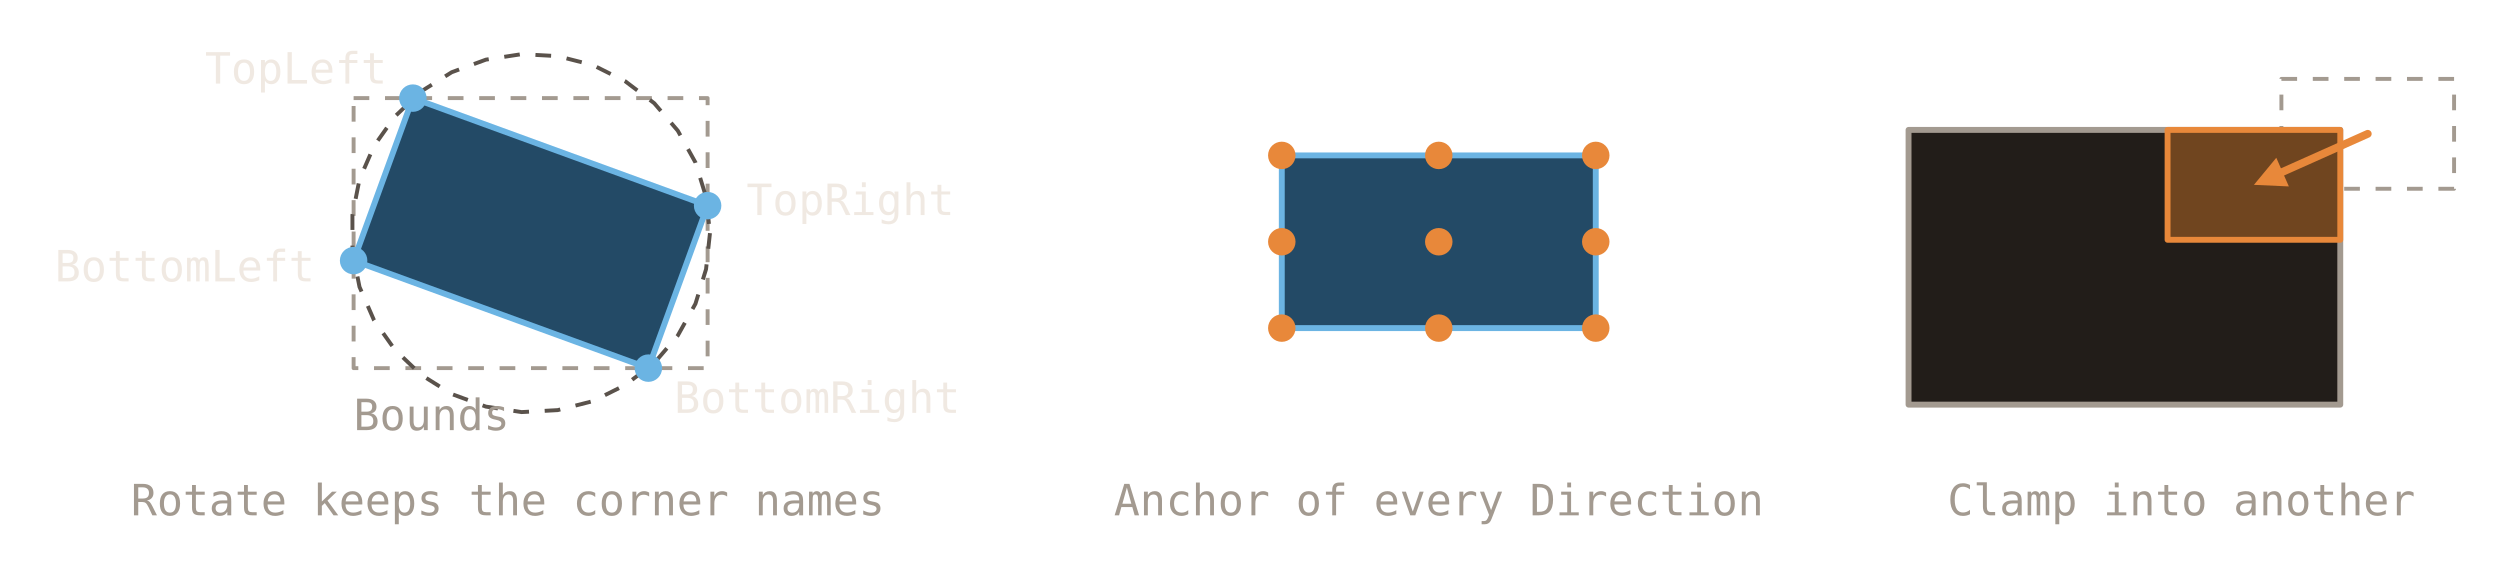
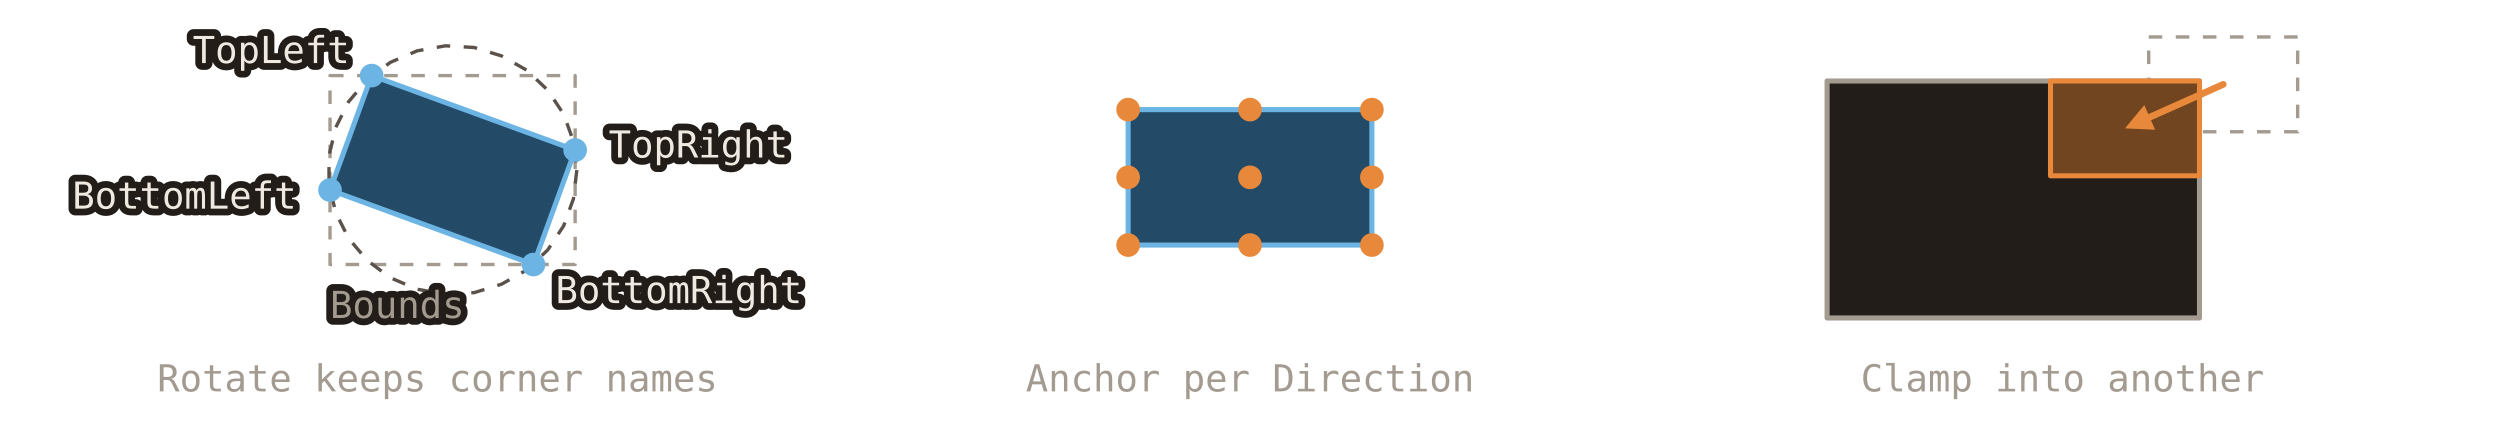
- <svg xmlns="http://www.w3.org/2000/svg" width="637" height="147" viewBox="0 0 637 147" role="img">
-   <g transform="translate(135.2 59.4)">
-     <polygon points="-45.1,-34.4 45.1,-34.4 45.1,34.4 -45.1,34.4" fill="none" stroke="#a39a90" stroke-width="1" stroke-dasharray="4 4" stroke-linejoin="round" />
-     <polygon points="45.7,0.0 44.7,9.2 42.0,18.0 37.5,26.1 31.5,33.1 24.1,38.7 15.9,42.8 6.9,45.1 -2.3,45.6 -11.4,44.2 -20.1,41.0 -27.9,36.1 -34.6,29.7 -39.9,22.2 -43.6,13.7 -45.4,4.6 -45.4,-4.6 -43.6,-13.7 -39.9,-22.2 -34.6,-29.7 -27.9,-36.1 -20.1,-41.0 -11.4,-44.2 -2.3,-45.6 6.9,-45.1 15.9,-42.8 24.1,-38.7 31.5,-33.1 37.5,-26.1 42.0,-18.0 44.7,-9.2" fill="none" stroke="#5a524b" stroke-width="1" stroke-dasharray="4 4" stroke-linejoin="round" />
-     <polygon points="-30.0,-34.4 45.1,-7.0 30.0,34.4 -45.1,7.0" fill="#234a66" stroke="#6bb4e3" stroke-width="1.5" stroke-linejoin="round" />
-     <circle cx="-30.0" cy="-34.4" r="3.5" fill="#6bb4e3" />
-     <text x="-36.6" y="-38.1" font-family="ui-monospace, SFMono-Regular, Menlo, Consolas, monospace" font-size="11" text-anchor="end" fill="#f0e9e2">TopLeft</text>
-     <circle cx="45.1" cy="-7.0" r="3.5" fill="#6bb4e3" />
-     <text x="55.0" y="-4.6" font-family="ui-monospace, SFMono-Regular, Menlo, Consolas, monospace" font-size="11" text-anchor="start" fill="#f0e9e2">TopRight</text>
-     <circle cx="30.0" cy="34.4" r="3.5" fill="#6bb4e3" />
-     <text x="36.6" y="45.8" font-family="ui-monospace, SFMono-Regular, Menlo, Consolas, monospace" font-size="11" text-anchor="start" fill="#f0e9e2">BottomRight</text>
-     <circle cx="-45.1" cy="7.0" r="3.5" fill="#6bb4e3" />
-     <text x="-55.0" y="12.3" font-family="ui-monospace, SFMono-Regular, Menlo, Consolas, monospace" font-size="11" text-anchor="end" fill="#f0e9e2">BottomLeft</text>
-     <text x="-45.1" y="50.2" font-family="ui-monospace, SFMono-Regular, Menlo, Consolas, monospace" font-size="11" text-anchor="start" fill="#a39a90">Bounds</text>
+ <svg xmlns="http://www.w3.org/2000/svg" width="960" height="167" viewBox="0 0 960 167" role="img">
+   <g transform="translate(25.2 12.0) scale(1.3) translate(114.3 41.0)">
+     <polygon points="-36.2,-27.9 36.2,-27.9 36.2,27.9 -36.2,27.9" fill="none" stroke="#a39a90" stroke-width="1" stroke-dasharray="4 4" stroke-linejoin="round" />
+     <polygon points="36.7,0.0 35.7,8.5 32.8,16.5 28.1,23.6 21.9,29.5 14.5,33.7 6.4,36.2 -2.1,36.7 -10.5,35.2 -18.4,31.8 -25.2,26.7 -30.7,20.2 -34.5,12.6 -36.5,4.3 -36.5,-4.3 -34.5,-12.6 -30.7,-20.2 -25.2,-26.7 -18.4,-31.8 -10.5,-35.2 -2.1,-36.7 6.4,-36.2 14.5,-33.7 21.9,-29.5 28.1,-23.6 32.8,-16.5 35.7,-8.5" fill="none" stroke="#5a524b" stroke-width="1" stroke-dasharray="4 4" stroke-linejoin="round" />
+     <polygon points="-23.9,-27.9 36.2,-5.9 23.9,27.9 -36.2,5.9" fill="#234a66" stroke="#6bb4e3" stroke-width="1.5" stroke-linejoin="round" />
+     <circle cx="-23.9" cy="-27.9" r="3.5" fill="#6bb4e3" />
+     <text x="-30.4" y="-31.6" font-family="ui-monospace, SFMono-Regular, Menlo, Consolas, monospace" font-size="11" text-anchor="end" fill="#f0e9e2" stroke="#221d19" stroke-width="4" stroke-linejoin="round" paint-order="stroke">TopLeft</text>
+     <circle cx="36.2" cy="-5.9" r="3.5" fill="#6bb4e3" />
+     <text x="46.1" y="-3.7" font-family="ui-monospace, SFMono-Regular, Menlo, Consolas, monospace" font-size="11" text-anchor="start" fill="#f0e9e2" stroke="#221d19" stroke-width="4" stroke-linejoin="round" paint-order="stroke">TopRight</text>
+     <circle cx="23.9" cy="27.9" r="3.5" fill="#6bb4e3" />
+     <text x="30.4" y="39.3" font-family="ui-monospace, SFMono-Regular, Menlo, Consolas, monospace" font-size="11" text-anchor="start" fill="#f0e9e2" stroke="#221d19" stroke-width="4" stroke-linejoin="round" paint-order="stroke">BottomRight</text>
+     <circle cx="-36.2" cy="5.9" r="3.5" fill="#6bb4e3" />
+     <text x="-46.1" y="11.4" font-family="ui-monospace, SFMono-Regular, Menlo, Consolas, monospace" font-size="11" text-anchor="end" fill="#f0e9e2" stroke="#221d19" stroke-width="4" stroke-linejoin="round" paint-order="stroke">BottomLeft</text>
+     <text x="-36.2" y="43.7" font-family="ui-monospace, SFMono-Regular, Menlo, Consolas, monospace" font-size="11" text-anchor="start" fill="#a39a90" stroke="#221d19" stroke-width="4" stroke-linejoin="round" paint-order="stroke">Bounds</text>
  </g>
-   <text x="129.4" y="131.3" font-family="ui-monospace, SFMono-Regular, Menlo, Consolas, monospace" font-size="11" text-anchor="middle" fill="#a39a90">Rotate keeps the corner names</text>
-   <g transform="translate(366.6 61.6)">
-     <polygon points="-40.0,-22.0 40.0,-22.0 40.0,22.0 -40.0,22.0" fill="#234a66" stroke="#6bb4e3" stroke-width="1.5" stroke-linejoin="round" />
-     <circle cx="40.0" cy="0.0" r="3.5" fill="#e8883a" />
-     <circle cx="40.0" cy="22.0" r="3.5" fill="#e8883a" />
-     <circle cx="0.0" cy="22.0" r="3.5" fill="#e8883a" />
-     <circle cx="-40.0" cy="22.0" r="3.5" fill="#e8883a" />
-     <circle cx="-40.0" cy="0.0" r="3.5" fill="#e8883a" />
-     <circle cx="-40.0" cy="-22.0" r="3.5" fill="#e8883a" />
-     <circle cx="0.0" cy="-22.0" r="3.5" fill="#e8883a" />
-     <circle cx="40.0" cy="-22.0" r="3.5" fill="#e8883a" />
+   <text x="168.0" y="150.3" font-family="ui-monospace, SFMono-Regular, Menlo, Consolas, monospace" font-size="14.3" text-anchor="middle" fill="#a39a90">Rotate keeps corner names</text>
+   <g transform="translate(433.2 42.1) scale(1.3) translate(36.0 20.0)">
+     <polygon points="-36.0,-20.0 36.0,-20.0 36.0,20.0 -36.0,20.0" fill="#234a66" stroke="#6bb4e3" stroke-width="1.5" stroke-linejoin="round" />
+     <circle cx="36.0" cy="0.0" r="3.5" fill="#e8883a" />
+     <circle cx="36.0" cy="20.0" r="3.5" fill="#e8883a" />
+     <circle cx="0.0" cy="20.0" r="3.5" fill="#e8883a" />
+     <circle cx="-36.0" cy="20.0" r="3.5" fill="#e8883a" />
+     <circle cx="-36.0" cy="0.0" r="3.5" fill="#e8883a" />
+     <circle cx="-36.0" cy="-20.0" r="3.5" fill="#e8883a" />
+     <circle cx="0.0" cy="-20.0" r="3.5" fill="#e8883a" />
+     <circle cx="36.0" cy="-20.0" r="3.5" fill="#e8883a" />
    <circle cx="0.0" cy="0.0" r="3.5" fill="#e8883a" />
  </g>
-   <text x="366.6" y="131.3" font-family="ui-monospace, SFMono-Regular, Menlo, Consolas, monospace" font-size="11" text-anchor="middle" fill="#a39a90">Anchor of every Direction</text>
-   <g transform="translate(541.3 68.1)">
+   <text x="480.0" y="150.3" font-family="ui-monospace, SFMono-Regular, Menlo, Consolas, monospace" font-size="14.3" text-anchor="middle" fill="#a39a90">Anchor per Direction</text>
+   <g transform="translate(701.6 14.2) scale(1.3) translate(55.0 48.0)">
    <polygon points="-55.0,-35.0 55.0,-35.0 55.0,35.0 -55.0,35.0" fill="#221d19" stroke="#a39a90" stroke-width="1.5" stroke-linejoin="round" />
    <polygon points="40.0,-48.0 84.0,-48.0 84.0,-20.0 40.0,-20.0" fill="none" stroke="#a39a90" stroke-width="1" stroke-dasharray="4 4" stroke-linejoin="round" />
    <polygon points="11.0,-35.0 55.0,-35.0 55.0,-7.0 11.0,-7.0" fill="#70451f" stroke="#e8883a" stroke-width="1.5" stroke-linejoin="round" />
    <line x1="62.0" y1="-34.0" x2="40.3" y2="-24.3" stroke="#e8883a" stroke-width="2" stroke-linecap="round" />
    <polygon points="33.0,-21.0 38.7,-27.9 41.9,-20.6" fill="#e8883a" />
  </g>
-   <text x="555.8" y="131.3" font-family="ui-monospace, SFMono-Regular, Menlo, Consolas, monospace" font-size="11" text-anchor="middle" fill="#a39a90">Clamp into another</text>
+   <text x="792.0" y="150.3" font-family="ui-monospace, SFMono-Regular, Menlo, Consolas, monospace" font-size="14.3" text-anchor="middle" fill="#a39a90">Clamp into another</text>
</svg>
